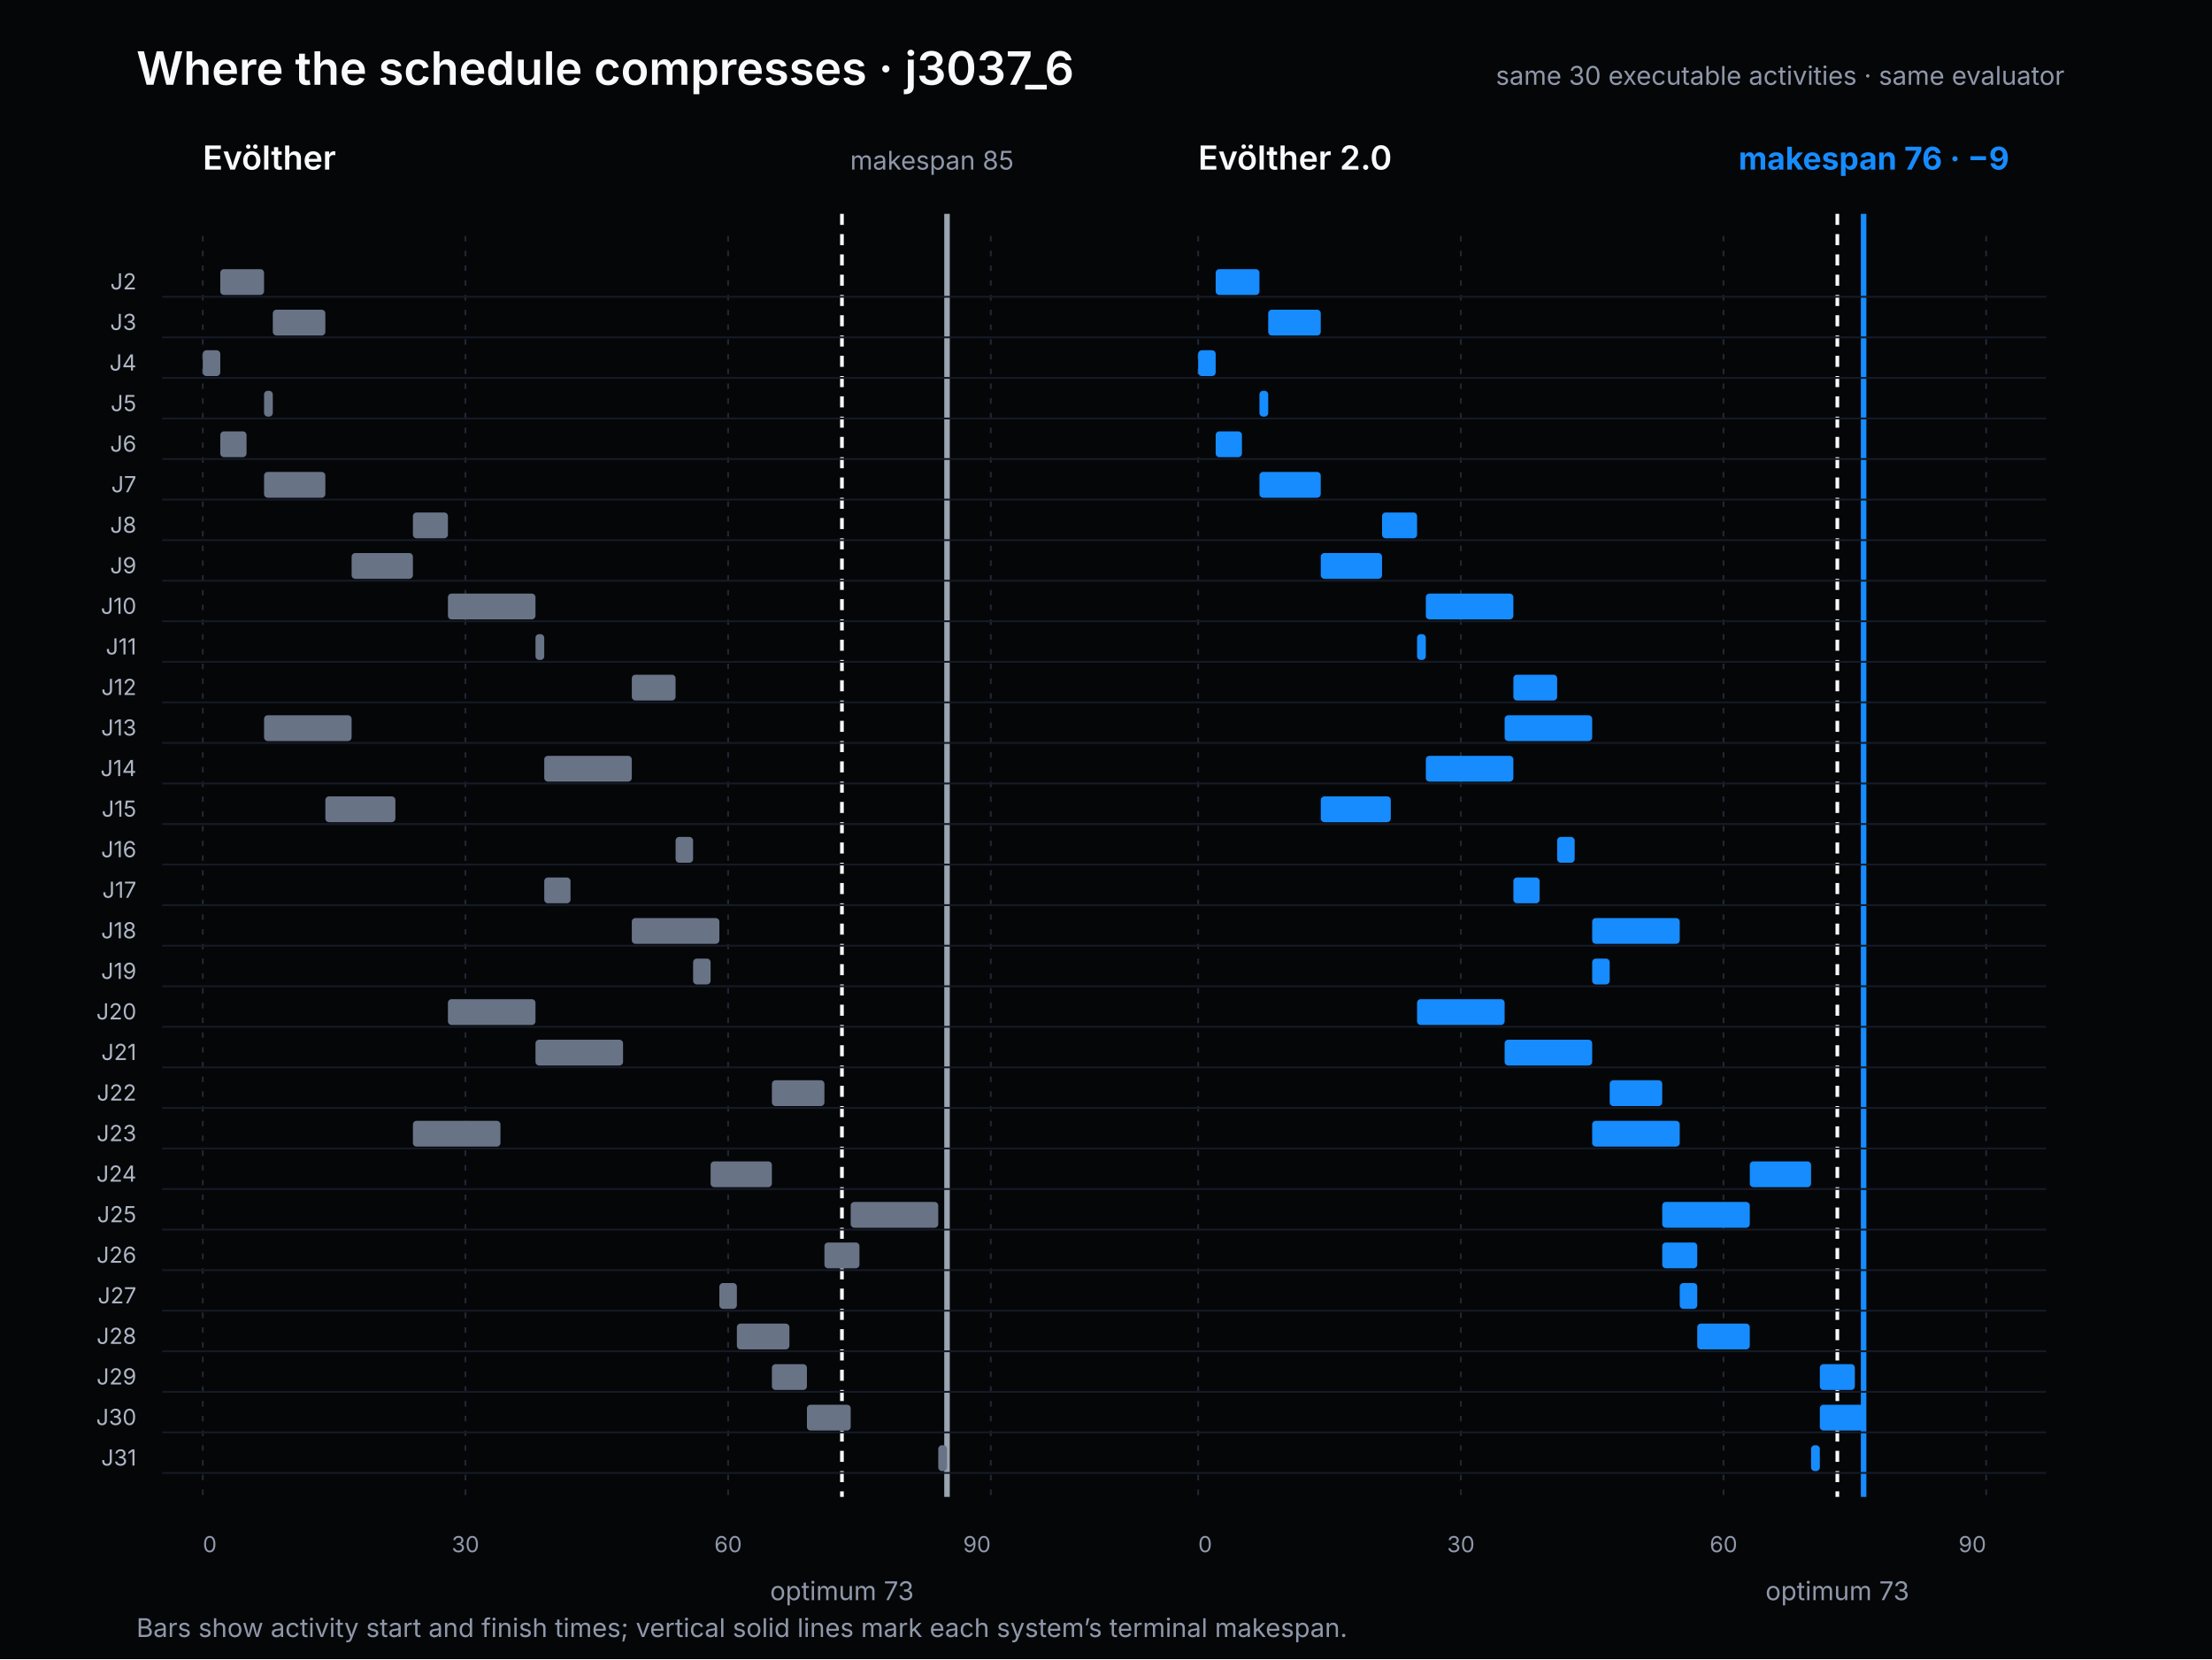
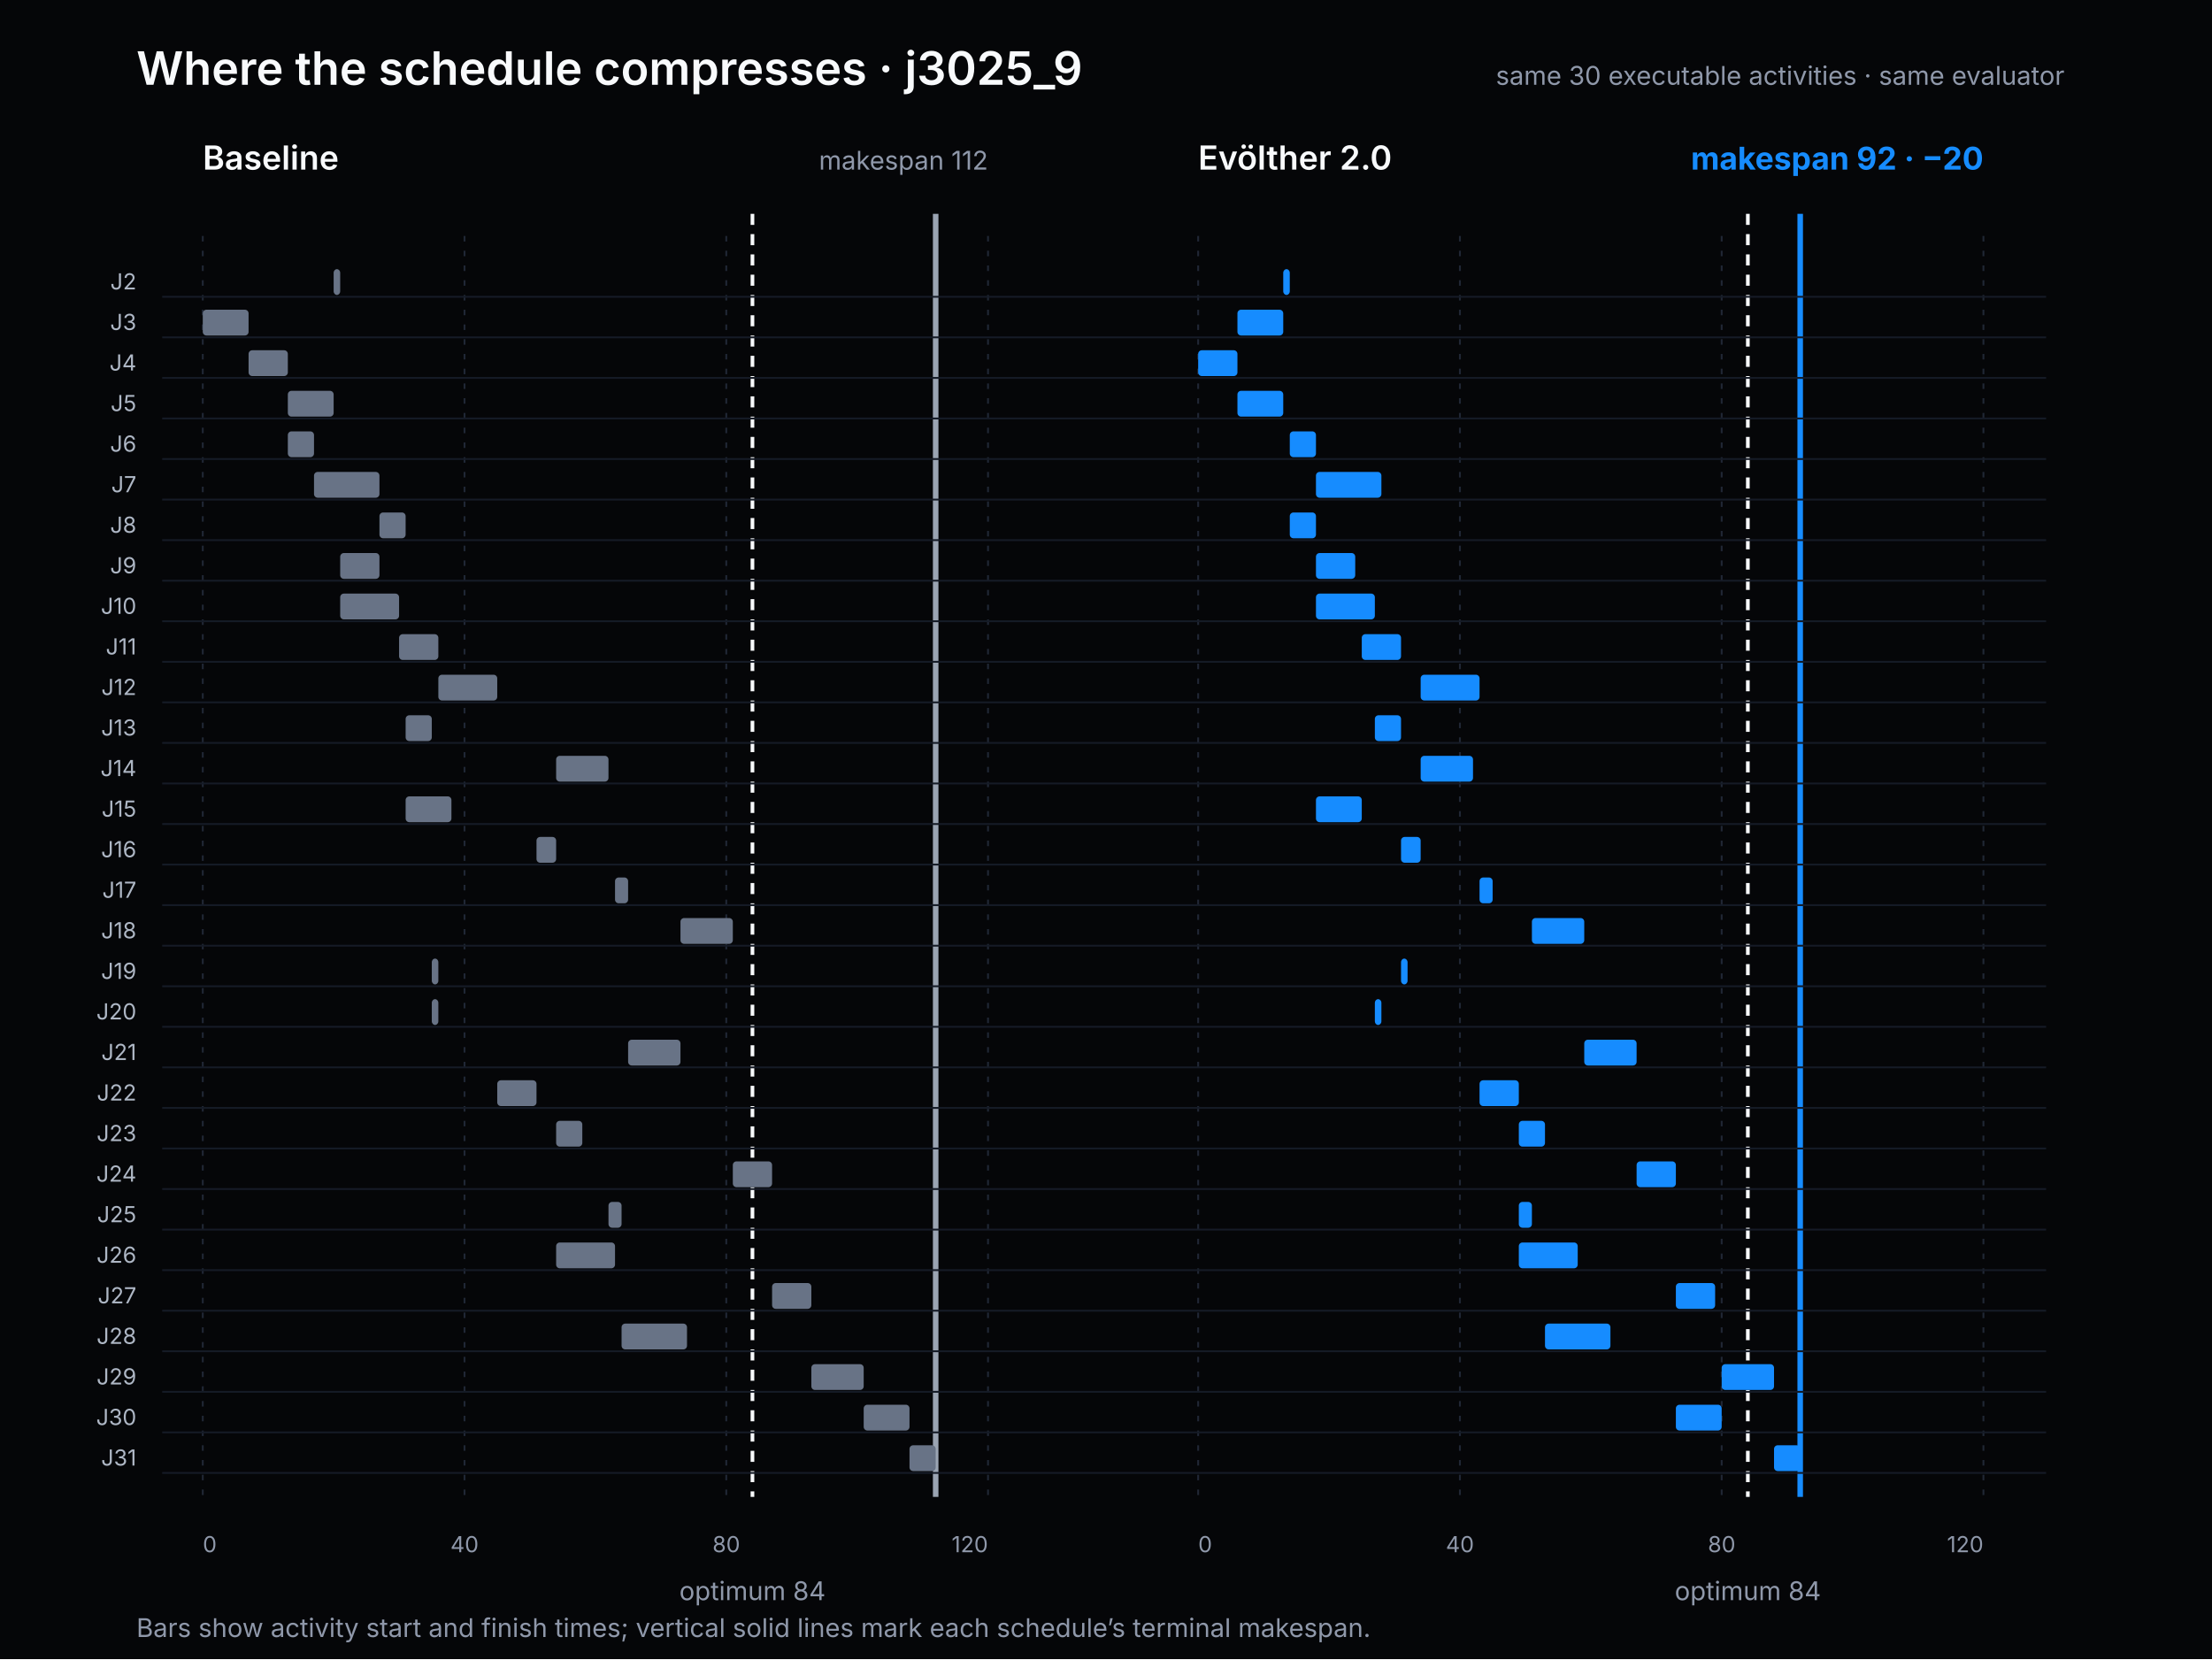
- <svg xmlns="http://www.w3.org/2000/svg" viewBox="0 0 1200 900" role="img" aria-label="Task-level schedule compression for PSPLIB instance j3037_6">
-   <style>.bg{fill:#050608}.guide{stroke:#151b26}.tickline{stroke:#202735;stroke-dasharray:3 5}.old{fill:#687386}.current{fill:#168cff}.opt{stroke:#f8fafc;stroke-width:2;stroke-dasharray:6 5}.finish{stroke-width:3}.oldFinish{stroke:#9aa4b2}.newFinish{stroke:#168cff}.title{fill:#f8fafc;font:600 25px Inter,Arial,sans-serif}.panel{fill:#f8fafc;font:600 18px Inter,Arial,sans-serif}.meta{fill:#8f98aa;font:14px Inter,Arial,sans-serif}.job{fill:#aeb7c5;font:12px Inter,Arial,sans-serif}.tick{fill:#8f98aa;font:12px Inter,Arial,sans-serif}.delta{fill:#168cff;font:700 17px Inter,Arial,sans-serif}</style>
+ <svg xmlns="http://www.w3.org/2000/svg" viewBox="0 0 1200 900" role="img" aria-label="Task-level schedule compression from baseline to Evölther 2.0 for PSPLIB instance j3025_9">
+   <style>.bg{fill:#050608}.guide{stroke:#151b26}.tickline{stroke:#202735;stroke-dasharray:3 5}.baseline{fill:#687386}.current{fill:#168cff}.opt{stroke:#f8fafc;stroke-width:2;stroke-dasharray:6 5}.finish{stroke-width:3}.baseFinish{stroke:#9aa4b2}.newFinish{stroke:#168cff}.title{fill:#f8fafc;font:600 25px Inter,Arial,sans-serif}.panel{fill:#f8fafc;font:600 18px Inter,Arial,sans-serif}.meta{fill:#8f98aa;font:14px Inter,Arial,sans-serif}.job{fill:#aeb7c5;font:12px Inter,Arial,sans-serif}.tick{fill:#8f98aa;font:12px Inter,Arial,sans-serif}.delta{fill:#168cff;font:700 17px Inter,Arial,sans-serif}</style>
  <rect class="bg" width="1200" height="900" />
-   <text class="title" x="74" y="46">Where the schedule compresses · j3037_6</text>
+   <text class="title" x="74" y="46">Where the schedule compresses · j3025_9</text>
  <text class="meta" x="1120" y="46" text-anchor="end">same 30 executable activities · same evaluator</text>
-   <text class="panel" x="110" y="92">Evölther</text>
-   <text class="meta" x="550" y="92" text-anchor="end">makespan 85</text>
+   <text class="panel" x="110" y="92">Baseline</text>
+   <text class="meta" x="536" y="92" text-anchor="end">makespan 112</text>
  <text class="panel" x="650" y="92">Evölther 2.0</text>
-   <text class="delta" x="1090" y="92" text-anchor="end">makespan 76 · −9</text>
+   <text class="delta" x="1076" y="92" text-anchor="end">makespan 92 · −20</text>
  <g>
    <path class="tickline" d="M110 128V812M650 128V812" />
    <text class="tick" x="110" y="842" text-anchor="start">0</text>
    <text class="tick" x="650" y="842" text-anchor="start">0</text>
  </g>
  <g>
-     <path class="tickline" d="M252.5 128V812M792.5 128V812" />
-     <text class="tick" x="252.5" y="842" text-anchor="middle">30</text>
-     <text class="tick" x="792.5" y="842" text-anchor="middle">30</text>
-   </g>
-   <g>
-     <path class="tickline" d="M395 128V812M935 128V812" />
-     <text class="tick" x="395" y="842" text-anchor="middle">60</text>
-     <text class="tick" x="935" y="842" text-anchor="middle">60</text>
-   </g>
-   <g>
-     <path class="tickline" d="M537.5 128V812M1077.5 128V812" />
-     <text class="tick" x="537.5" y="842" text-anchor="end">90</text>
-     <text class="tick" x="1077.5" y="842" text-anchor="end">90</text>
-   </g>
-   <line class="opt" x1="456.75" y1="116" x2="456.75" y2="812" />
-   <line class="opt" x1="996.75" y1="116" x2="996.75" y2="812" />
-   <line class="finish oldFinish" x1="513.75" y1="116" x2="513.75" y2="812" />
-   <line class="finish newFinish" x1="1011" y1="116" x2="1011" y2="812" />
+     <path class="tickline" d="M252 128V812M792 128V812" />
+     <text class="tick" x="252" y="842" text-anchor="middle">40</text>
+     <text class="tick" x="792" y="842" text-anchor="middle">40</text>
+   </g>
+   <g>
+     <path class="tickline" d="M394 128V812M934 128V812" />
+     <text class="tick" x="394" y="842" text-anchor="middle">80</text>
+     <text class="tick" x="934" y="842" text-anchor="middle">80</text>
+   </g>
+   <g>
+     <path class="tickline" d="M536 128V812M1076 128V812" />
+     <text class="tick" x="536" y="842" text-anchor="end">120</text>
+     <text class="tick" x="1076" y="842" text-anchor="end">120</text>
+   </g>
+   <line class="opt" x1="408.2" y1="116" x2="408.2" y2="812" />
+   <line class="opt" x1="948.2" y1="116" x2="948.2" y2="812" />
+   <line class="finish baseFinish" x1="507.6" y1="116" x2="507.6" y2="812" />
+   <line class="finish newFinish" x1="976.6" y1="116" x2="976.6" y2="812" />
  <g>
    <text class="job" x="74" y="157" text-anchor="end">J2</text>
    <path class="guide" d="M88 161H1110" />
-     <rect class="old" x="119.50" y="146" width="23.75" height="14" rx="2" />
-     <rect class="current" x="659.50" y="146" width="23.75" height="14" rx="2" />
+     <rect class="baseline" x="181.00" y="146" width="3.55" height="14" rx="2" />
+     <rect class="current" x="696.15" y="146" width="3.55" height="14" rx="2" />
  </g>
  <g>
    <text class="job" x="74" y="179" text-anchor="end">J3</text>
    <path class="guide" d="M88 183H1110" />
-     <rect class="old" x="148.00" y="168" width="28.50" height="14" rx="2" />
-     <rect class="current" x="688.00" y="168" width="28.50" height="14" rx="2" />
+     <rect class="baseline" x="110.00" y="168" width="24.85" height="14" rx="2" />
+     <rect class="current" x="671.30" y="168" width="24.85" height="14" rx="2" />
  </g>
  <g>
    <text class="job" x="74" y="201" text-anchor="end">J4</text>
    <path class="guide" d="M88 205H1110" />
-     <rect class="old" x="110.00" y="190" width="9.50" height="14" rx="2" />
-     <rect class="current" x="650.00" y="190" width="9.50" height="14" rx="2" />
+     <rect class="baseline" x="134.85" y="190" width="21.30" height="14" rx="2" />
+     <rect class="current" x="650.00" y="190" width="21.30" height="14" rx="2" />
  </g>
  <g>
    <text class="job" x="74" y="223" text-anchor="end">J5</text>
    <path class="guide" d="M88 227H1110" />
-     <rect class="old" x="143.25" y="212" width="4.75" height="14" rx="2" />
-     <rect class="current" x="683.25" y="212" width="4.75" height="14" rx="2" />
+     <rect class="baseline" x="156.15" y="212" width="24.85" height="14" rx="2" />
+     <rect class="current" x="671.30" y="212" width="24.85" height="14" rx="2" />
  </g>
  <g>
    <text class="job" x="74" y="245" text-anchor="end">J6</text>
    <path class="guide" d="M88 249H1110" />
-     <rect class="old" x="119.50" y="234" width="14.25" height="14" rx="2" />
-     <rect class="current" x="659.50" y="234" width="14.25" height="14" rx="2" />
+     <rect class="baseline" x="156.15" y="234" width="14.20" height="14" rx="2" />
+     <rect class="current" x="699.70" y="234" width="14.20" height="14" rx="2" />
  </g>
  <g>
    <text class="job" x="74" y="267" text-anchor="end">J7</text>
    <path class="guide" d="M88 271H1110" />
-     <rect class="old" x="143.25" y="256" width="33.25" height="14" rx="2" />
-     <rect class="current" x="683.25" y="256" width="33.25" height="14" rx="2" />
+     <rect class="baseline" x="170.35" y="256" width="35.50" height="14" rx="2" />
+     <rect class="current" x="713.90" y="256" width="35.50" height="14" rx="2" />
  </g>
  <g>
    <text class="job" x="74" y="289" text-anchor="end">J8</text>
    <path class="guide" d="M88 293H1110" />
-     <rect class="old" x="224.00" y="278" width="19.00" height="14" rx="2" />
-     <rect class="current" x="749.75" y="278" width="19.00" height="14" rx="2" />
+     <rect class="baseline" x="205.85" y="278" width="14.20" height="14" rx="2" />
+     <rect class="current" x="699.70" y="278" width="14.20" height="14" rx="2" />
  </g>
  <g>
    <text class="job" x="74" y="311" text-anchor="end">J9</text>
    <path class="guide" d="M88 315H1110" />
-     <rect class="old" x="190.75" y="300" width="33.25" height="14" rx="2" />
-     <rect class="current" x="716.50" y="300" width="33.25" height="14" rx="2" />
+     <rect class="baseline" x="184.55" y="300" width="21.30" height="14" rx="2" />
+     <rect class="current" x="713.90" y="300" width="21.30" height="14" rx="2" />
  </g>
  <g>
    <text class="job" x="74" y="333" text-anchor="end">J10</text>
    <path class="guide" d="M88 337H1110" />
-     <rect class="old" x="243.00" y="322" width="47.50" height="14" rx="2" />
-     <rect class="current" x="773.50" y="322" width="47.50" height="14" rx="2" />
+     <rect class="baseline" x="184.55" y="322" width="31.95" height="14" rx="2" />
+     <rect class="current" x="713.90" y="322" width="31.95" height="14" rx="2" />
  </g>
  <g>
    <text class="job" x="74" y="355" text-anchor="end">J11</text>
    <path class="guide" d="M88 359H1110" />
-     <rect class="old" x="290.50" y="344" width="4.75" height="14" rx="2" />
-     <rect class="current" x="768.75" y="344" width="4.75" height="14" rx="2" />
+     <rect class="baseline" x="216.50" y="344" width="21.30" height="14" rx="2" />
+     <rect class="current" x="738.75" y="344" width="21.30" height="14" rx="2" />
  </g>
  <g>
    <text class="job" x="74" y="377" text-anchor="end">J12</text>
    <path class="guide" d="M88 381H1110" />
-     <rect class="old" x="342.75" y="366" width="23.75" height="14" rx="2" />
-     <rect class="current" x="821.00" y="366" width="23.75" height="14" rx="2" />
+     <rect class="baseline" x="237.80" y="366" width="31.95" height="14" rx="2" />
+     <rect class="current" x="770.70" y="366" width="31.95" height="14" rx="2" />
  </g>
  <g>
    <text class="job" x="74" y="399" text-anchor="end">J13</text>
    <path class="guide" d="M88 403H1110" />
-     <rect class="old" x="143.25" y="388" width="47.50" height="14" rx="2" />
-     <rect class="current" x="816.25" y="388" width="47.50" height="14" rx="2" />
+     <rect class="baseline" x="220.05" y="388" width="14.20" height="14" rx="2" />
+     <rect class="current" x="745.85" y="388" width="14.20" height="14" rx="2" />
  </g>
  <g>
    <text class="job" x="74" y="421" text-anchor="end">J14</text>
    <path class="guide" d="M88 425H1110" />
-     <rect class="old" x="295.25" y="410" width="47.50" height="14" rx="2" />
-     <rect class="current" x="773.50" y="410" width="47.50" height="14" rx="2" />
+     <rect class="baseline" x="301.70" y="410" width="28.40" height="14" rx="2" />
+     <rect class="current" x="770.70" y="410" width="28.40" height="14" rx="2" />
  </g>
  <g>
    <text class="job" x="74" y="443" text-anchor="end">J15</text>
    <path class="guide" d="M88 447H1110" />
-     <rect class="old" x="176.50" y="432" width="38.00" height="14" rx="2" />
-     <rect class="current" x="716.50" y="432" width="38.00" height="14" rx="2" />
+     <rect class="baseline" x="220.05" y="432" width="24.85" height="14" rx="2" />
+     <rect class="current" x="713.90" y="432" width="24.85" height="14" rx="2" />
  </g>
  <g>
    <text class="job" x="74" y="465" text-anchor="end">J16</text>
    <path class="guide" d="M88 469H1110" />
-     <rect class="old" x="366.50" y="454" width="9.50" height="14" rx="2" />
-     <rect class="current" x="844.75" y="454" width="9.50" height="14" rx="2" />
+     <rect class="baseline" x="291.05" y="454" width="10.65" height="14" rx="2" />
+     <rect class="current" x="760.05" y="454" width="10.65" height="14" rx="2" />
  </g>
  <g>
    <text class="job" x="74" y="487" text-anchor="end">J17</text>
    <path class="guide" d="M88 491H1110" />
-     <rect class="old" x="295.25" y="476" width="14.25" height="14" rx="2" />
-     <rect class="current" x="821.00" y="476" width="14.25" height="14" rx="2" />
+     <rect class="baseline" x="333.65" y="476" width="7.10" height="14" rx="2" />
+     <rect class="current" x="802.65" y="476" width="7.10" height="14" rx="2" />
  </g>
  <g>
    <text class="job" x="74" y="509" text-anchor="end">J18</text>
    <path class="guide" d="M88 513H1110" />
-     <rect class="old" x="342.75" y="498" width="47.50" height="14" rx="2" />
-     <rect class="current" x="863.75" y="498" width="47.50" height="14" rx="2" />
+     <rect class="baseline" x="369.15" y="498" width="28.40" height="14" rx="2" />
+     <rect class="current" x="831.05" y="498" width="28.40" height="14" rx="2" />
  </g>
  <g>
    <text class="job" x="74" y="531" text-anchor="end">J19</text>
    <path class="guide" d="M88 535H1110" />
-     <rect class="old" x="376.00" y="520" width="9.50" height="14" rx="2" />
-     <rect class="current" x="863.75" y="520" width="9.50" height="14" rx="2" />
+     <rect class="baseline" x="234.25" y="520" width="3.55" height="14" rx="2" />
+     <rect class="current" x="760.05" y="520" width="3.55" height="14" rx="2" />
  </g>
  <g>
    <text class="job" x="74" y="553" text-anchor="end">J20</text>
    <path class="guide" d="M88 557H1110" />
-     <rect class="old" x="243.00" y="542" width="47.50" height="14" rx="2" />
-     <rect class="current" x="768.75" y="542" width="47.50" height="14" rx="2" />
+     <rect class="baseline" x="234.25" y="542" width="3.55" height="14" rx="2" />
+     <rect class="current" x="745.85" y="542" width="3.55" height="14" rx="2" />
  </g>
  <g>
    <text class="job" x="74" y="575" text-anchor="end">J21</text>
    <path class="guide" d="M88 579H1110" />
-     <rect class="old" x="290.50" y="564" width="47.50" height="14" rx="2" />
-     <rect class="current" x="816.25" y="564" width="47.50" height="14" rx="2" />
+     <rect class="baseline" x="340.75" y="564" width="28.40" height="14" rx="2" />
+     <rect class="current" x="859.45" y="564" width="28.40" height="14" rx="2" />
  </g>
  <g>
    <text class="job" x="74" y="597" text-anchor="end">J22</text>
    <path class="guide" d="M88 601H1110" />
-     <rect class="old" x="418.75" y="586" width="28.50" height="14" rx="2" />
-     <rect class="current" x="873.25" y="586" width="28.50" height="14" rx="2" />
+     <rect class="baseline" x="269.75" y="586" width="21.30" height="14" rx="2" />
+     <rect class="current" x="802.65" y="586" width="21.30" height="14" rx="2" />
  </g>
  <g>
    <text class="job" x="74" y="619" text-anchor="end">J23</text>
    <path class="guide" d="M88 623H1110" />
-     <rect class="old" x="224.00" y="608" width="47.50" height="14" rx="2" />
-     <rect class="current" x="863.75" y="608" width="47.50" height="14" rx="2" />
+     <rect class="baseline" x="301.70" y="608" width="14.20" height="14" rx="2" />
+     <rect class="current" x="823.95" y="608" width="14.20" height="14" rx="2" />
  </g>
  <g>
    <text class="job" x="74" y="641" text-anchor="end">J24</text>
    <path class="guide" d="M88 645H1110" />
-     <rect class="old" x="385.50" y="630" width="33.25" height="14" rx="2" />
-     <rect class="current" x="949.25" y="630" width="33.25" height="14" rx="2" />
+     <rect class="baseline" x="397.55" y="630" width="21.30" height="14" rx="2" />
+     <rect class="current" x="887.85" y="630" width="21.30" height="14" rx="2" />
  </g>
  <g>
    <text class="job" x="74" y="663" text-anchor="end">J25</text>
    <path class="guide" d="M88 667H1110" />
-     <rect class="old" x="461.50" y="652" width="47.50" height="14" rx="2" />
-     <rect class="current" x="901.75" y="652" width="47.50" height="14" rx="2" />
+     <rect class="baseline" x="330.10" y="652" width="7.10" height="14" rx="2" />
+     <rect class="current" x="823.95" y="652" width="7.10" height="14" rx="2" />
  </g>
  <g>
    <text class="job" x="74" y="685" text-anchor="end">J26</text>
    <path class="guide" d="M88 689H1110" />
-     <rect class="old" x="447.25" y="674" width="19.00" height="14" rx="2" />
-     <rect class="current" x="901.75" y="674" width="19.00" height="14" rx="2" />
+     <rect class="baseline" x="301.70" y="674" width="31.95" height="14" rx="2" />
+     <rect class="current" x="823.95" y="674" width="31.95" height="14" rx="2" />
  </g>
  <g>
    <text class="job" x="74" y="707" text-anchor="end">J27</text>
    <path class="guide" d="M88 711H1110" />
-     <rect class="old" x="390.25" y="696" width="9.50" height="14" rx="2" />
-     <rect class="current" x="911.25" y="696" width="9.50" height="14" rx="2" />
+     <rect class="baseline" x="418.85" y="696" width="21.30" height="14" rx="2" />
+     <rect class="current" x="909.15" y="696" width="21.30" height="14" rx="2" />
  </g>
  <g>
    <text class="job" x="74" y="729" text-anchor="end">J28</text>
    <path class="guide" d="M88 733H1110" />
-     <rect class="old" x="399.75" y="718" width="28.50" height="14" rx="2" />
-     <rect class="current" x="920.75" y="718" width="28.50" height="14" rx="2" />
+     <rect class="baseline" x="337.20" y="718" width="35.50" height="14" rx="2" />
+     <rect class="current" x="838.15" y="718" width="35.50" height="14" rx="2" />
  </g>
  <g>
    <text class="job" x="74" y="751" text-anchor="end">J29</text>
    <path class="guide" d="M88 755H1110" />
-     <rect class="old" x="418.75" y="740" width="19.00" height="14" rx="2" />
-     <rect class="current" x="987.25" y="740" width="19.00" height="14" rx="2" />
+     <rect class="baseline" x="440.15" y="740" width="28.40" height="14" rx="2" />
+     <rect class="current" x="934.00" y="740" width="28.40" height="14" rx="2" />
  </g>
  <g>
    <text class="job" x="74" y="773" text-anchor="end">J30</text>
    <path class="guide" d="M88 777H1110" />
-     <rect class="old" x="437.75" y="762" width="23.75" height="14" rx="2" />
-     <rect class="current" x="987.25" y="762" width="23.75" height="14" rx="2" />
+     <rect class="baseline" x="468.55" y="762" width="24.85" height="14" rx="2" />
+     <rect class="current" x="909.15" y="762" width="24.85" height="14" rx="2" />
  </g>
  <g>
    <text class="job" x="74" y="795" text-anchor="end">J31</text>
    <path class="guide" d="M88 799H1110" />
-     <rect class="old" x="509.00" y="784" width="4.75" height="14" rx="2" />
-     <rect class="current" x="982.50" y="784" width="4.75" height="14" rx="2" />
-   </g>
-   <text class="meta" x="456.75" y="868" text-anchor="middle">optimum 73</text>
-   <text class="meta" x="996.75" y="868" text-anchor="middle">optimum 73</text>
-   <text class="meta" x="74" y="888">Bars show activity start and finish times; vertical solid lines mark each system’s terminal makespan.</text>
+     <rect class="baseline" x="493.40" y="784" width="14.20" height="14" rx="2" />
+     <rect class="current" x="962.40" y="784" width="14.20" height="14" rx="2" />
+   </g>
+   <text class="meta" x="408.2" y="868" text-anchor="middle">optimum 84</text>
+   <text class="meta" x="948.2" y="868" text-anchor="middle">optimum 84</text>
+   <text class="meta" x="74" y="888">Bars show activity start and finish times; vertical solid lines mark each schedule’s terminal makespan.</text>
</svg>
